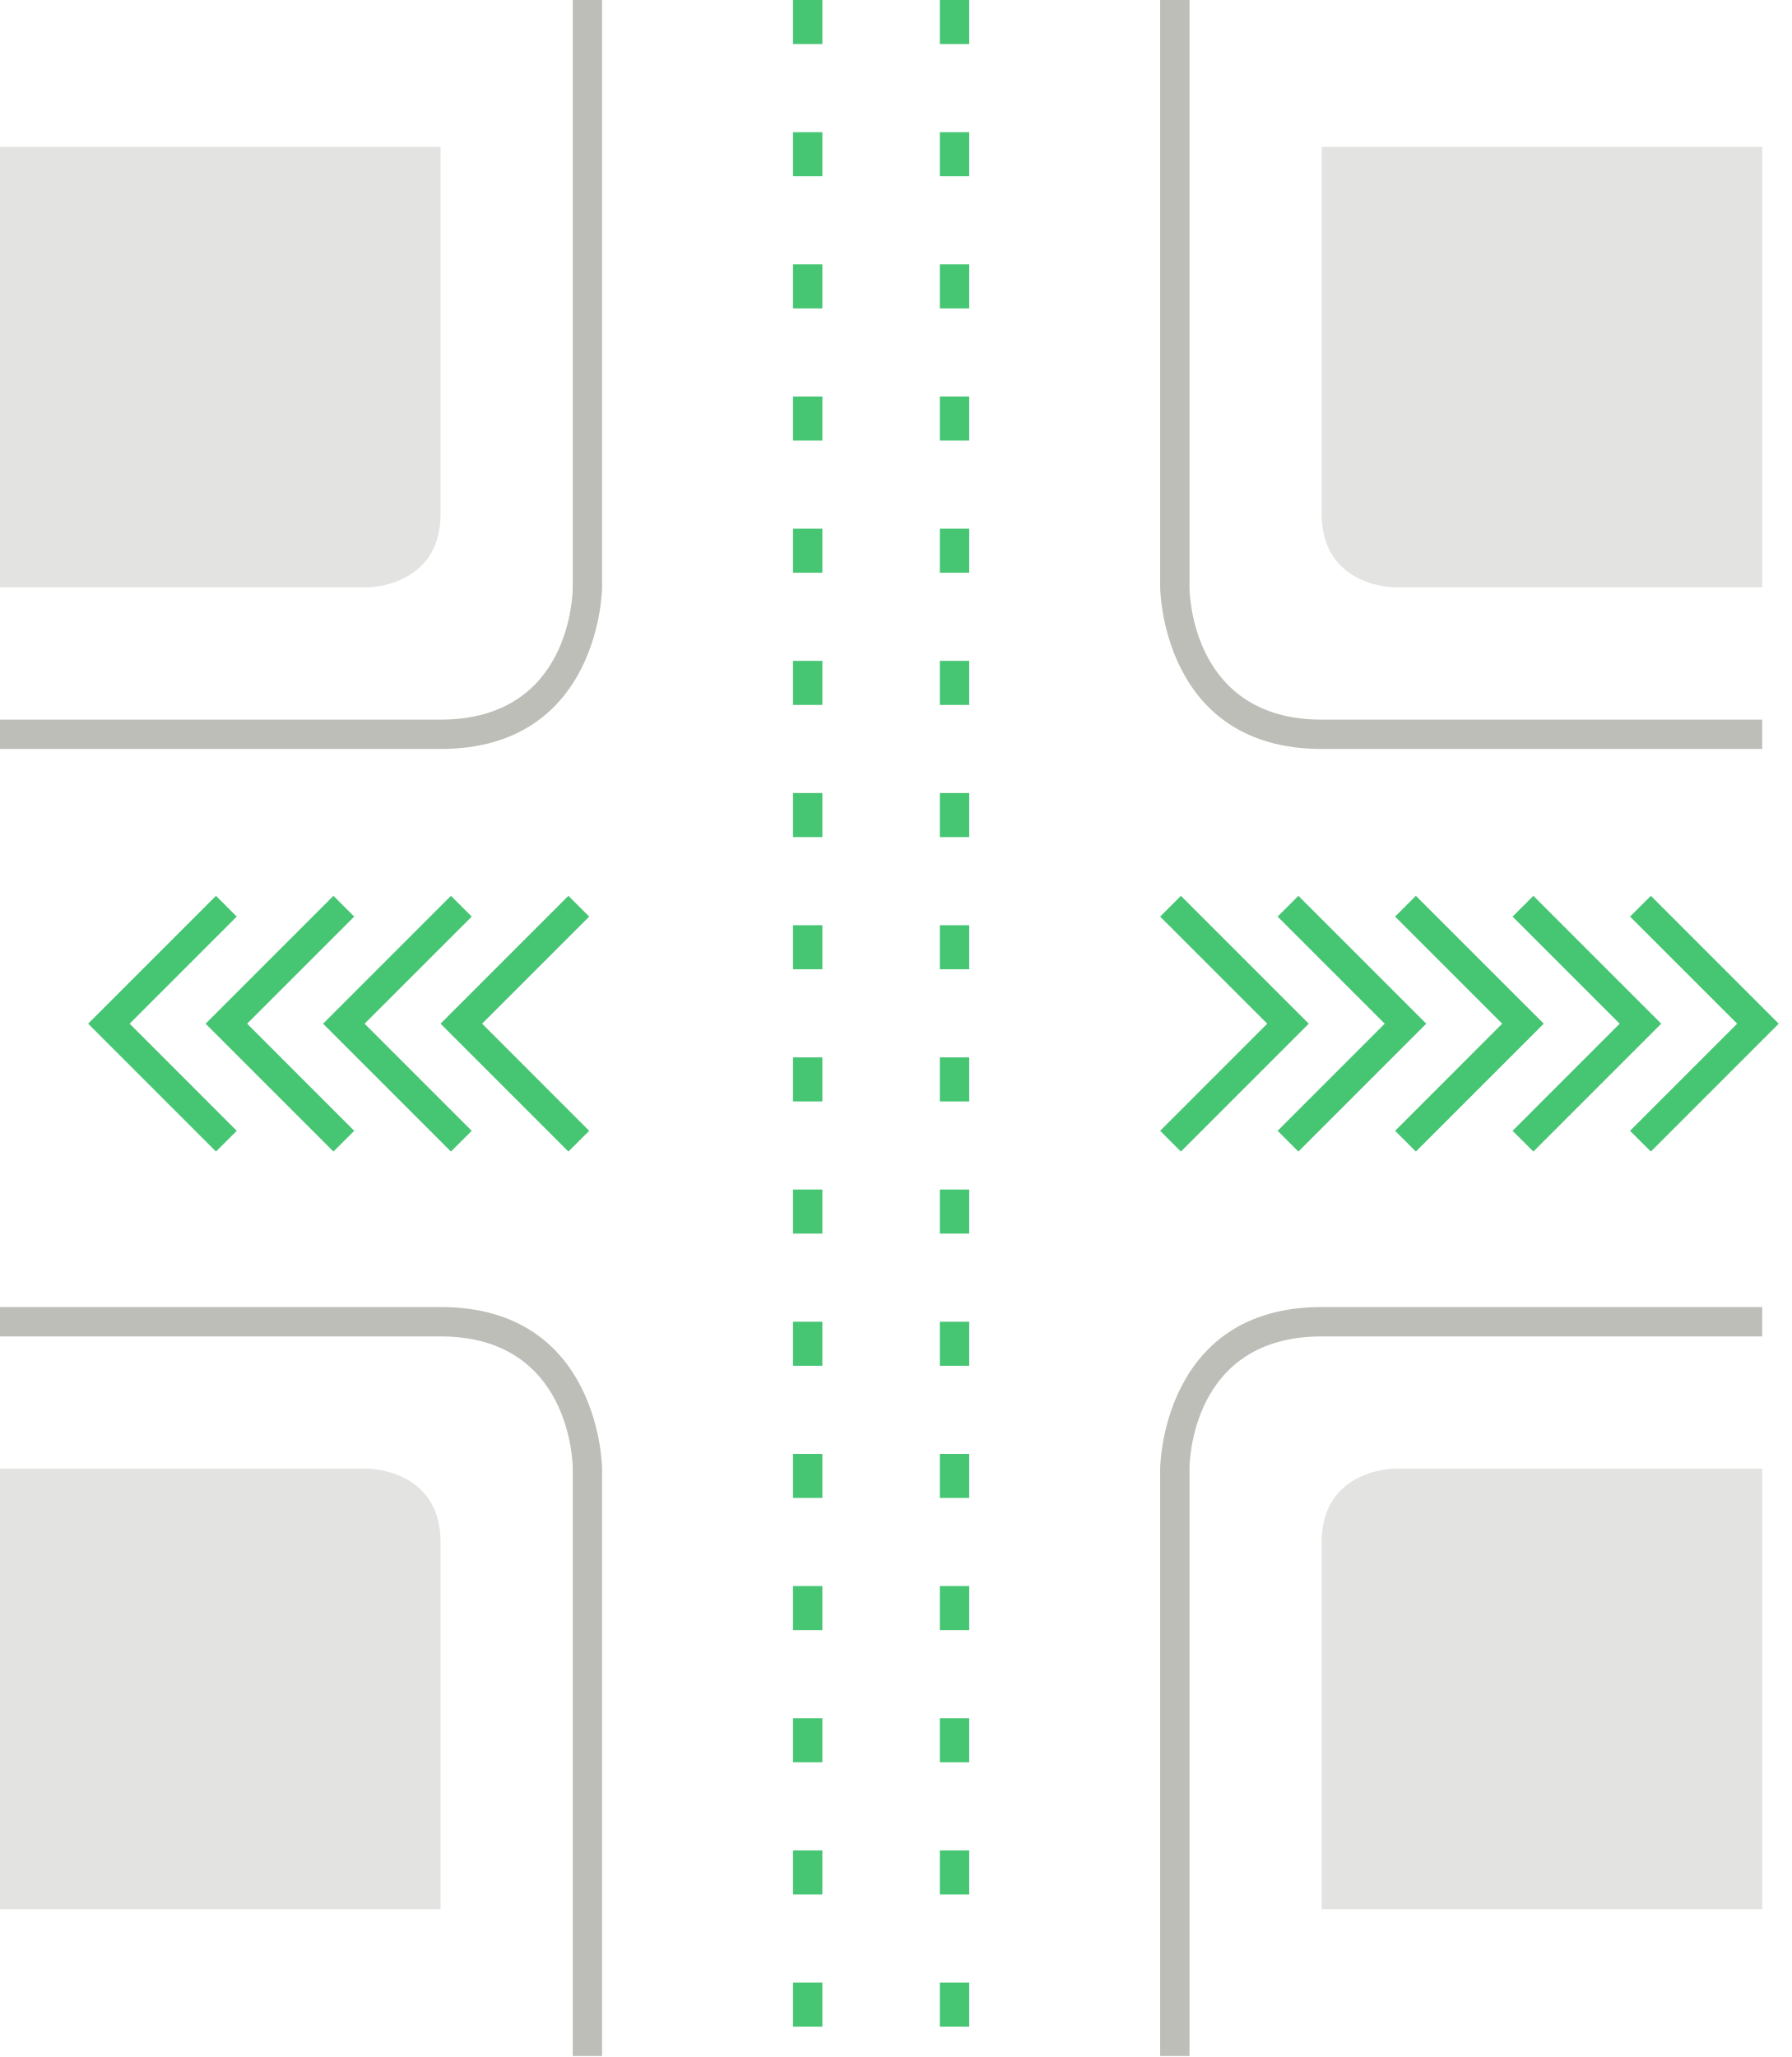
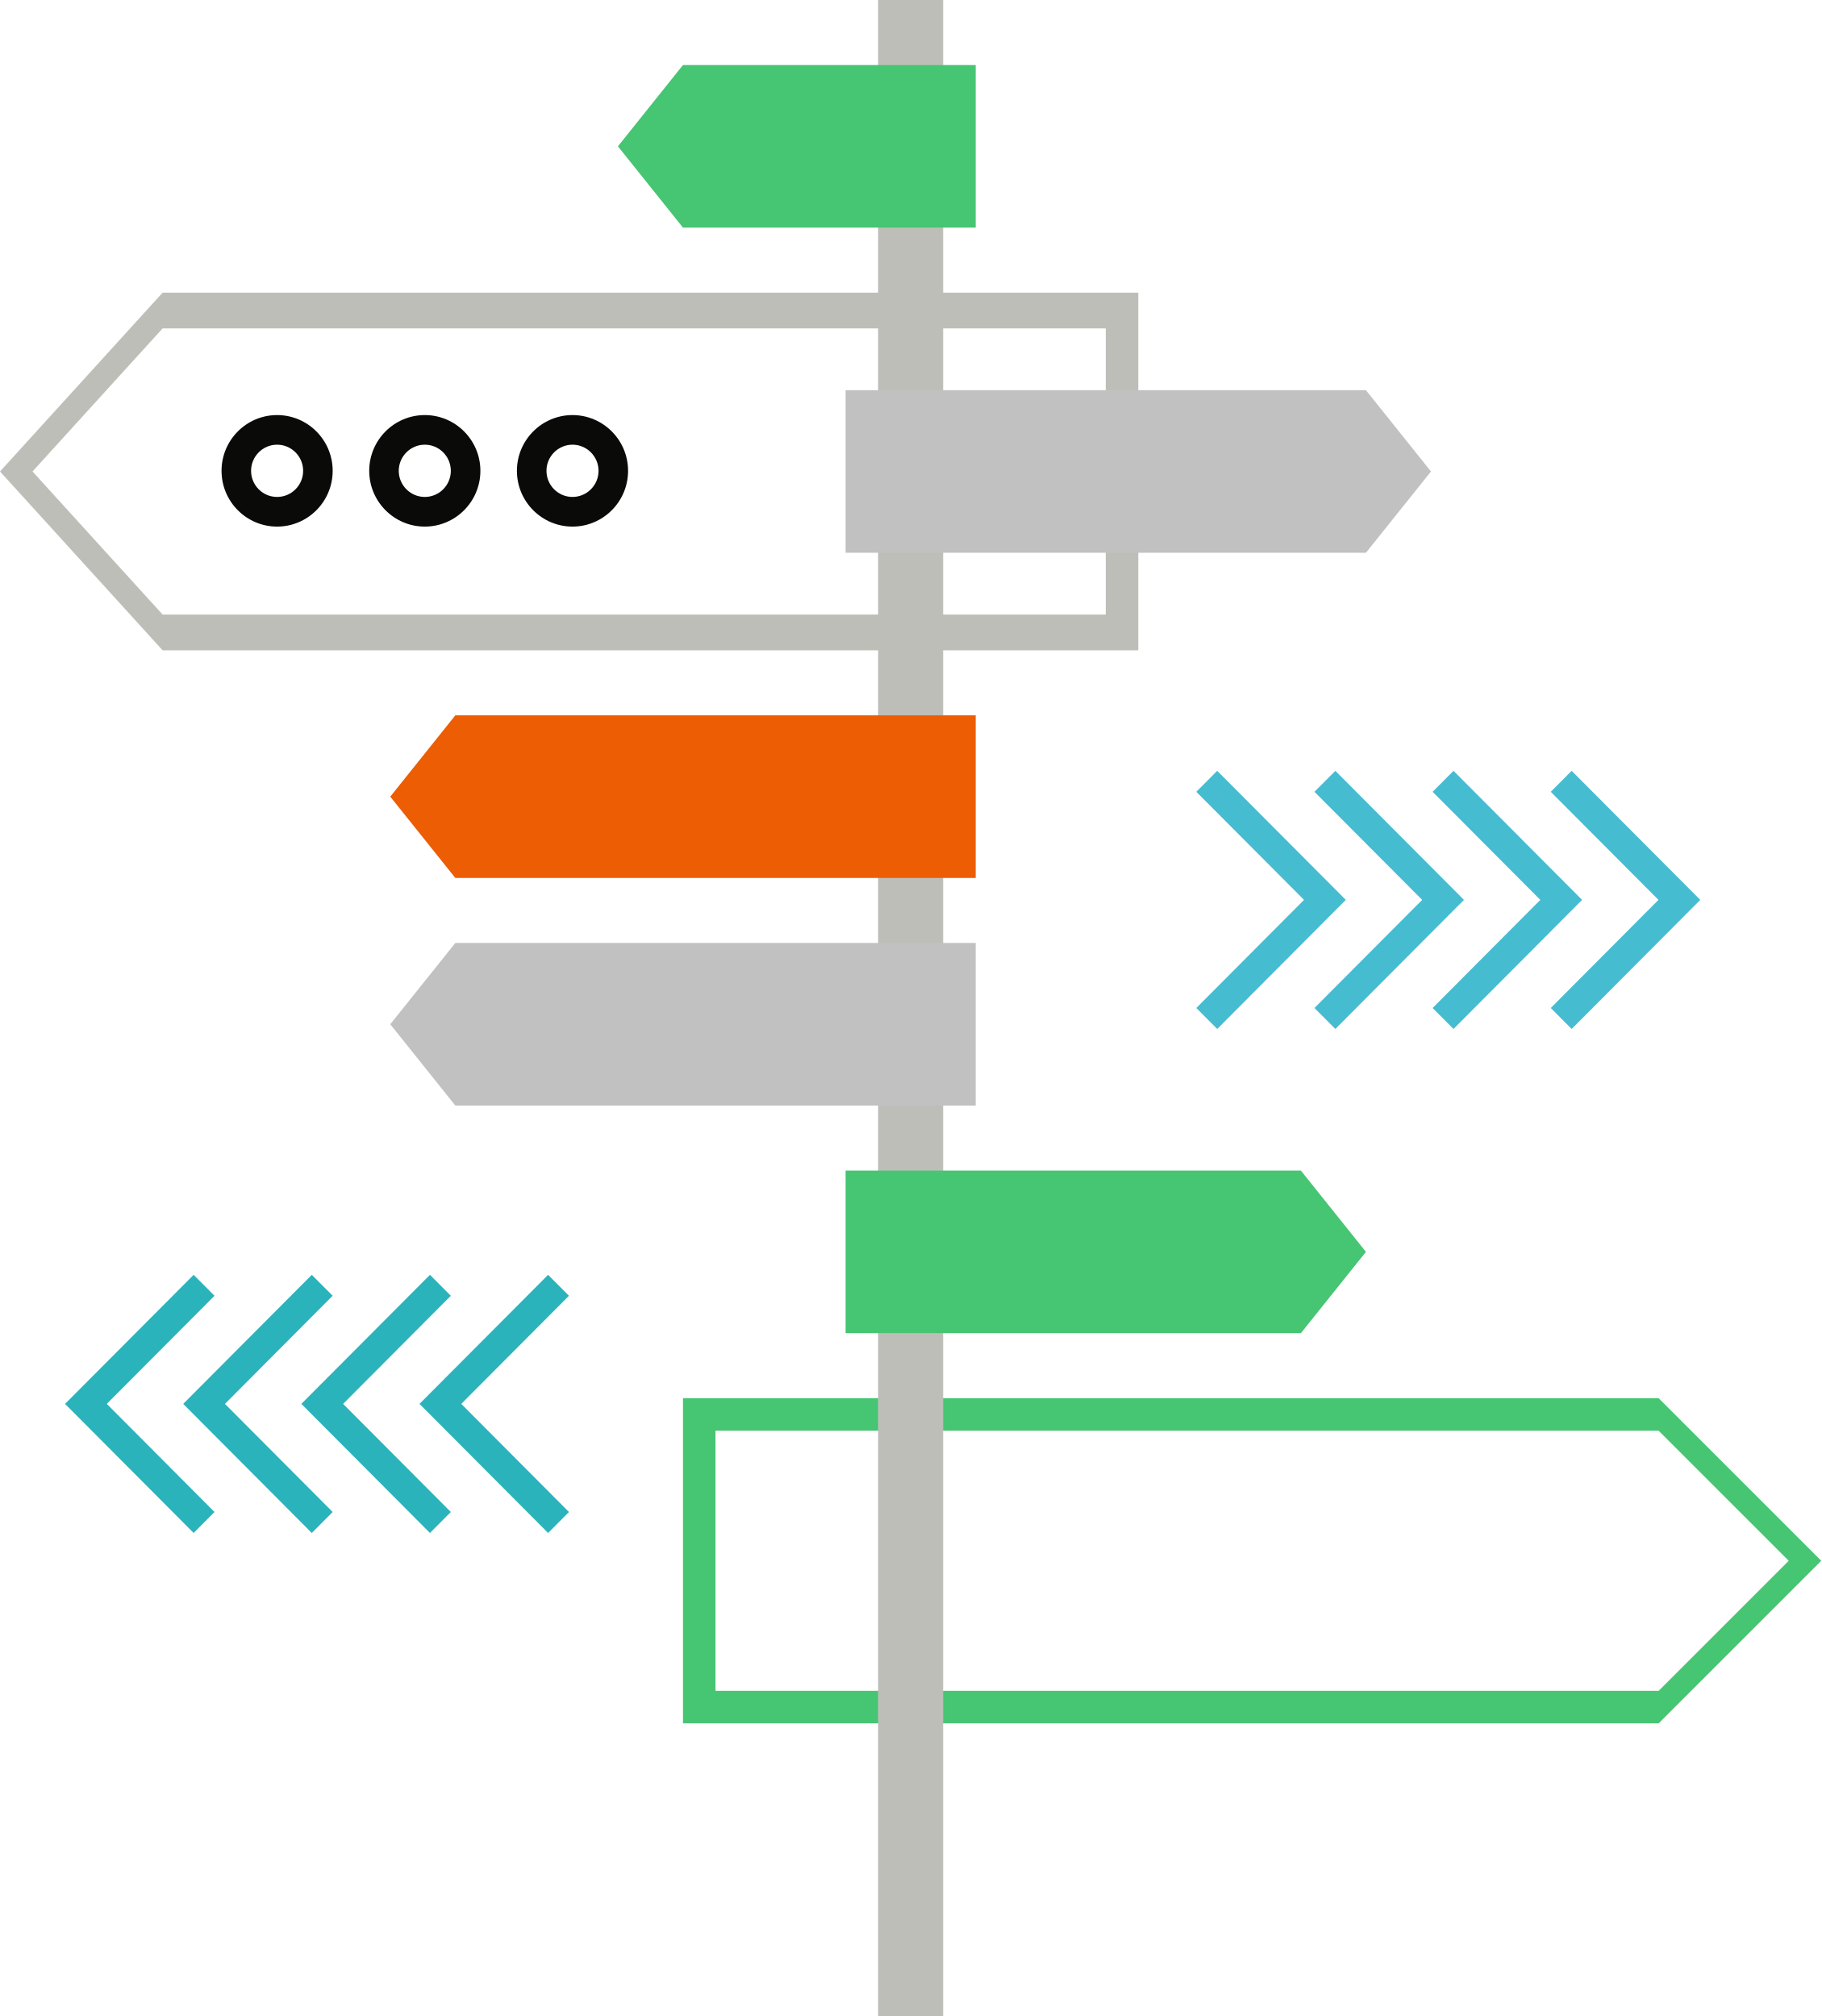
- <svg xmlns="http://www.w3.org/2000/svg" width="54px" height="62px" viewBox="0 0 54 62" version="1.1">
+ <svg xmlns="http://www.w3.org/2000/svg" width="56px" height="62px" viewBox="0 0 56 62" version="1.1">
  <defs />
  <g id="Home" stroke="none" stroke-width="1" fill="none" fill-rule="evenodd">
-     <g id="VER_Home-02" transform="translate(-757, -764)">
+     <g id="VER_Home-02" transform="translate(-756, -764)">
      <g id="Choose-Package" transform="translate(39, 732)">
        <g id="14-17" transform="translate(683, 1)">
-           <g id="14-17_icon" transform="translate(35, 31)">
-             <path d="M13.279,22.575 L0,22.575 L0,21.69 L13.279,21.69 C17.218,21.69 17.263,17.868 17.263,17.706 L17.263,0 L18.148,0 L18.148,17.706 C18.148,17.754 18.093,22.575 13.279,22.575" id="Fill-626" fill="#BEBEB9" />
-             <path d="M53.117,22.575 L39.838,22.575 C35.025,22.575 34.969,17.754 34.969,17.706 L34.969,0 L35.854,0 L35.854,17.706 C35.855,17.867 35.916,21.69 39.838,21.69 L53.117,21.69 L53.117,22.575" id="Fill-627" fill="#BEBEB9" />
-             <path d="M35.854,61.97 L34.969,61.97 L34.969,44.264 C34.969,44.216 35.025,39.395 39.838,39.395 L53.117,39.395 L53.117,40.281 L39.838,40.281 C35.9,40.281 35.854,44.102 35.854,44.264 L35.854,61.97" id="Fill-628" fill="#BEBEB9" />
-             <path d="M18.148,61.97 L17.263,61.97 L17.263,44.264 C17.263,44.103 17.201,40.281 13.279,40.281 L0,40.281 L0,39.395 L13.279,39.395 C18.093,39.395 18.148,44.216 18.148,44.264 L18.148,61.97" id="Fill-629" fill="#BEBEB9" />
-             <path d="M23.903,1.328 L24.788,1.328 L24.788,0 L23.903,0 L23.903,1.328 Z M23.903,5.312 L24.788,5.312 L24.788,3.984 L23.903,3.984 L23.903,5.312 Z M23.903,9.296 L24.788,9.296 L24.788,7.968 L23.903,7.968 L23.903,9.296 Z M23.903,13.279 L24.788,13.279 L24.788,11.951 L23.903,11.951 L23.903,13.279 Z M23.903,17.263 L24.788,17.263 L24.788,15.935 L23.903,15.935 L23.903,17.263 Z M23.903,21.247 L24.788,21.247 L24.788,19.919 L23.903,19.919 L23.903,21.247 Z M23.903,25.231 L24.788,25.231 L24.788,23.903 L23.903,23.903 L23.903,25.231 Z M23.903,29.214 L24.788,29.214 L24.788,27.887 L23.903,27.887 L23.903,29.214 Z M23.903,33.198 L24.788,33.198 L24.788,31.87 L23.903,31.87 L23.903,33.198 Z M23.903,37.182 L24.788,37.182 L24.788,35.854 L23.903,35.854 L23.903,37.182 Z M23.903,41.166 L24.788,41.166 L24.788,39.838 L23.903,39.838 L23.903,41.166 Z M23.903,45.15 L24.788,45.15 L24.788,43.822 L23.903,43.822 L23.903,45.15 Z M23.903,49.133 L24.788,49.133 L24.788,47.805 L23.903,47.805 L23.903,49.133 Z M23.903,53.117 L24.788,53.117 L24.788,51.789 L23.903,51.789 L23.903,53.117 Z M23.903,57.101 L24.788,57.101 L24.788,55.773 L23.903,55.773 L23.903,57.101 Z M23.903,61.085 L24.788,61.085 L24.788,59.757 L23.903,59.757 L23.903,61.085 Z" id="Fill-630" fill="#46C573" />
-             <path d="M28.329,1.328 L29.214,1.328 L29.214,0 L28.329,0 L28.329,1.328 Z M28.329,5.312 L29.214,5.312 L29.214,3.984 L28.329,3.984 L28.329,5.312 Z M28.329,9.296 L29.214,9.296 L29.214,7.968 L28.329,7.968 L28.329,9.296 Z M28.329,13.279 L29.214,13.279 L29.214,11.951 L28.329,11.951 L28.329,13.279 Z M28.329,17.263 L29.214,17.263 L29.214,15.935 L28.329,15.935 L28.329,17.263 Z M28.329,21.247 L29.214,21.247 L29.214,19.919 L28.329,19.919 L28.329,21.247 Z M28.329,25.231 L29.214,25.231 L29.214,23.903 L28.329,23.903 L28.329,25.231 Z M28.329,29.214 L29.214,29.214 L29.214,27.887 L28.329,27.887 L28.329,29.214 Z M28.329,33.198 L29.214,33.198 L29.214,31.87 L28.329,31.87 L28.329,33.198 Z M28.329,37.182 L29.214,37.182 L29.214,35.854 L28.329,35.854 L28.329,37.182 Z M28.329,41.166 L29.214,41.166 L29.214,39.838 L28.329,39.838 L28.329,41.166 Z M28.329,45.15 L29.214,45.15 L29.214,43.822 L28.329,43.822 L28.329,45.15 Z M28.329,49.133 L29.214,49.133 L29.214,47.805 L28.329,47.805 L28.329,49.133 Z M28.329,53.117 L29.214,53.117 L29.214,51.789 L28.329,51.789 L28.329,53.117 Z M28.329,57.101 L29.214,57.101 L29.214,55.773 L28.329,55.773 L28.329,57.101 Z M28.329,61.085 L29.214,61.085 L29.214,59.757 L28.329,59.757 L28.329,61.085 Z" id="Fill-631" fill="#46C573" />
-             <path d="M0,17.706 L11.066,17.706 C11.066,17.706 13.279,17.706 13.279,15.493 L13.279,4.426 L0,4.426 L0,17.706" id="Fill-632" fill="#E3E4E1" />
-             <path d="M53.117,17.706 L42.051,17.706 C42.051,17.706 39.838,17.706 39.838,15.493 L39.838,4.426 L53.117,4.426 L53.117,17.706" id="Fill-633" fill="#E3E4E1" />
-             <path d="M53.117,44.264 L42.051,44.264 C42.051,44.264 39.838,44.264 39.838,46.478 L39.838,57.544 L53.117,57.544 L53.117,44.264" id="Fill-634" fill="#E3E4E1" />
-             <path d="M0,44.264 L11.066,44.264 C11.066,44.264 13.279,44.264 13.279,46.478 L13.279,57.544 L0,57.544 L0,44.264" id="Fill-635" fill="#E3E4E1" />
-             <polyline id="Fill-636" fill="#46C573" points="35.595 34.709 34.969 34.084 38.197 30.855 34.969 27.627 35.595 27.001 39.449 30.855 35.595 34.709" />
-             <polyline id="Fill-637" fill="#46C573" points="39.136 34.709 38.51 34.084 41.738 30.855 38.51 27.627 39.136 27.001 42.99 30.855 39.136 34.709" />
-             <polyline id="Fill-638" fill="#46C573" points="42.677 34.709 42.051 34.084 45.279 30.855 42.051 27.627 42.677 27.001 46.532 30.855 42.677 34.709" />
-             <polyline id="Fill-639" fill="#46C573" points="46.219 34.709 45.592 34.084 48.82 30.855 45.592 27.627 46.219 27.001 50.073 30.855 46.219 34.709" />
-             <polyline id="Fill-640" fill="#46C573" points="49.76 34.709 49.133 34.084 52.362 30.855 49.133 27.627 49.76 27.001 53.614 30.855 49.76 34.709" />
-             <polyline id="Fill-646" fill="#46C573" points="17.133 34.709 13.279 30.855 17.133 27.001 17.76 27.627 14.532 30.855 17.76 34.084 17.133 34.709" />
-             <polyline id="Fill-647" fill="#46C573" points="13.592 34.709 9.738 30.855 13.592 27.001 14.219 27.627 10.99 30.855 14.219 34.084 13.592 34.709" />
-             <polyline id="Fill-648" fill="#46C573" points="10.051 34.709 6.197 30.855 10.051 27.001 10.677 27.627 7.449 30.855 10.677 34.084 10.051 34.709" />
-             <polyline id="Fill-649" fill="#46C573" points="6.51 34.709 2.656 30.855 6.51 27.001 7.136 27.627 3.908 30.855 7.136 34.084 6.51 34.709" />
+           <g id="14-17_icon" transform="translate(34, 31)">
+             <path d="M22,52 L51,52 L55,48 L51,44 L22,44 L22,52 Z M51,53 L21,53 L21,43 L51,43 L56,48 L51,53 L51,53 Z" id="Fill-239" fill="#46C573" />
+             <path d="M5,18.9 L34,18.9 L34,10.1 L5,10.1 L1,14.5 L5,18.9 Z M35,20 L5,20 L0,14.5 L5,9 L35,9 L35,20 L35,20 Z" id="Fill-240" fill="#BEBEB9" />
+             <polyline id="Fill-641" fill="#46BCD1" points="37.427 31.645 36.784 31 40.096 27.675 36.784 24.351 37.427 23.706 41.381 27.675 37.427 31.645" />
+             <polyline id="Fill-642" fill="#46BCD1" points="41.06 31.645 40.417 31 43.729 27.675 40.417 24.351 41.06 23.706 45.014 27.675 41.06 31.645" />
+             <polyline id="Fill-643" fill="#46BCD1" points="44.693 31.645 44.05 31 47.362 27.675 44.05 24.351 44.693 23.706 48.647 27.675 44.693 31.645" />
+             <polyline id="Fill-644" fill="#46BCD1" points="48.326 31.645 47.683 31 50.995 27.675 47.683 24.351 48.326 23.706 52.28 27.675 48.326 31.645" />
+             <polyline id="Fill-652" fill="#2BB3BC" points="16.853 47.145 12.899 43.175 16.853 39.206 17.495 39.85 14.183 43.175 17.495 46.5 16.853 47.145" />
+             <polyline id="Fill-653" fill="#2BB3BC" points="13.22 47.145 9.266 43.175 13.22 39.206 13.862 39.85 10.55 43.175 13.862 46.5 13.22 47.145" />
+             <polyline id="Fill-654" fill="#2BB3BC" points="9.587 47.145 5.633 43.175 9.587 39.206 10.229 39.85 6.917 43.175 10.229 46.5 9.587 47.145" />
+             <polyline id="Fill-655" fill="#2BB3BC" points="5.954 47.145 2 43.175 5.954 39.206 6.596 39.85 3.284 43.175 6.596 46.5 5.954 47.145" />
+             <polygon id="Fill-698" fill="#BEBEB9" points="27 62 29 62 29 0 27 0" />
+             <polygon id="Fill-699" fill="#EC5D04" points="30 27 30 22 14 22 12 24.5 14 27" />
+             <polygon id="Fill-700" fill="#46C573" points="30 7 30 2 21 2 19 4.5 21 7" />
+             <polygon id="Fill-701" fill="#46C573" points="26 41 26 36 40 36 42 38.5 40 41" />
+             <polygon id="Fill-702" fill="#C1C1C1" points="30 34 30 29 14 29 12 31.5 14 34" />
+             <polygon id="Fill-704" fill="#C1C1C1" points="26 17 26 12 42 12 44 14.5 42 17" />
+             <path d="M8.52,13.676 C8.079,13.676 7.72,14.037 7.72,14.48 C7.72,14.923 8.079,15.283 8.52,15.283 C8.962,15.283 9.321,14.923 9.321,14.48 C9.321,14.037 8.962,13.676 8.52,13.676 Z M8.52,16.195 C7.578,16.195 6.812,15.426 6.812,14.48 C6.812,13.534 7.578,12.765 8.52,12.765 C9.463,12.765 10.229,13.534 10.229,14.48 C10.229,15.426 9.463,16.195 8.52,16.195 L8.52,16.195 Z" id="Fill-716" fill="#0A0A08" />
+             <path d="M13.062,13.676 C12.621,13.676 12.261,14.037 12.261,14.48 C12.261,14.923 12.621,15.283 13.062,15.283 C13.503,15.283 13.862,14.923 13.862,14.48 C13.862,14.037 13.503,13.676 13.062,13.676 Z M13.062,16.195 C12.119,16.195 11.353,15.426 11.353,14.48 C11.353,13.534 12.119,12.765 13.062,12.765 C14.004,12.765 14.771,13.534 14.771,14.48 C14.771,15.426 14.004,16.195 13.062,16.195 L13.062,16.195 Z" id="Fill-717" fill="#0A0A08" />
+             <path d="M17.603,13.676 C17.162,13.676 16.803,14.037 16.803,14.48 C16.803,14.923 17.162,15.283 17.603,15.283 C18.044,15.283 18.404,14.923 18.404,14.48 C18.404,14.037 18.044,13.676 17.603,13.676 Z M17.603,16.195 C16.661,16.195 15.894,15.426 15.894,14.48 C15.894,13.534 16.661,12.765 17.603,12.765 C18.546,12.765 19.312,13.534 19.312,14.48 C19.312,15.426 18.546,16.195 17.603,16.195 L17.603,16.195 Z" id="Fill-718" fill="#0A0A08" />
          </g>
        </g>
      </g>
    </g>
  </g>
</svg>
